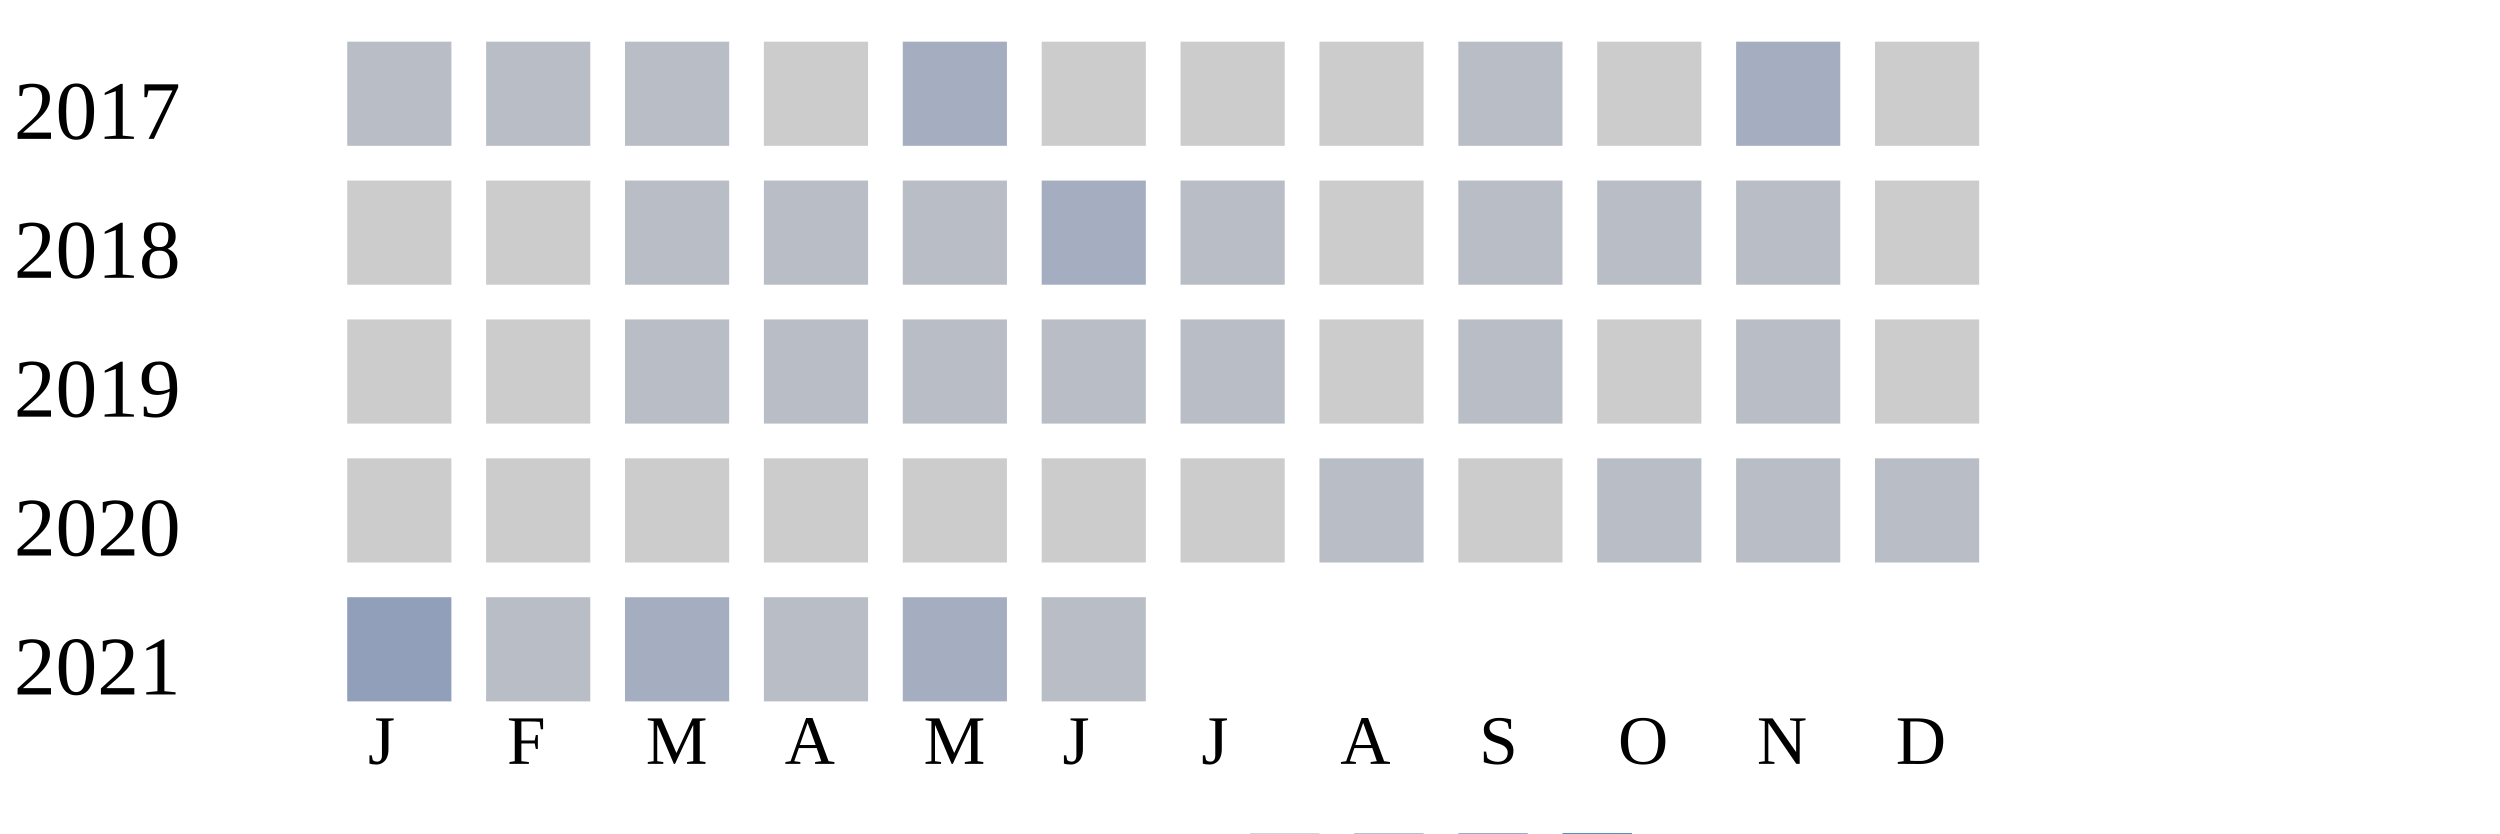
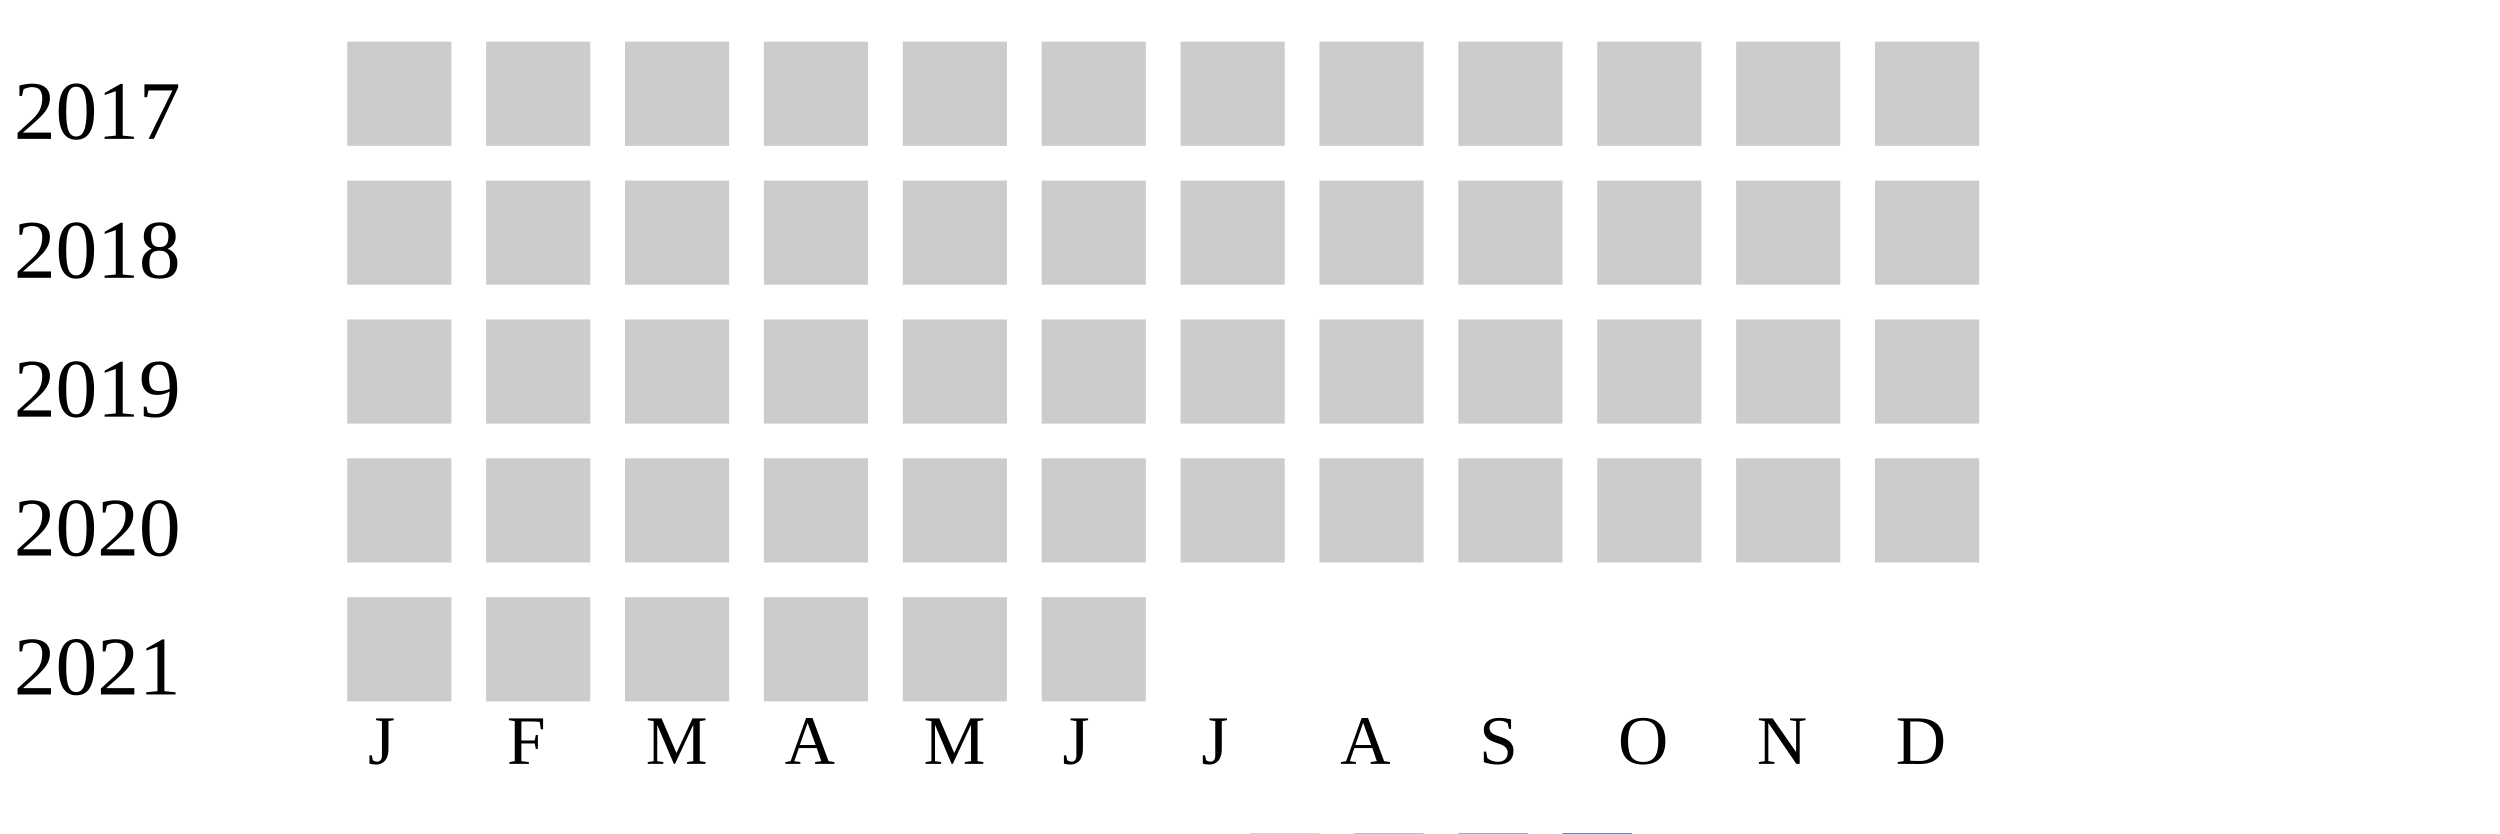
<svg xmlns="http://www.w3.org/2000/svg" width="360" height="120">
  <g transform="translate(0 0)">
    <text x="2" y="20">2017</text>
-     <rect x="50" y="6" width="15" height="15" fill="#b9bdc6" />
-     <rect x="70" y="6" width="15" height="15" fill="#b9bdc6" />
-     <rect x="90" y="6" width="15" height="15" fill="#b9bdc6" />
+     <rect x="50" y="6" width="15" height="15" fill="#cccccc" />
+     <rect x="70" y="6" width="15" height="15" fill="#cccccc" />
+     <rect x="90" y="6" width="15" height="15" fill="#cccccc" />
    <rect x="110" y="6" width="15" height="15" fill="#cccccc" />
-     <rect x="130" y="6" width="15" height="15" fill="#a5aec0" />
+     <rect x="130" y="6" width="15" height="15" fill="#cccccc" />
    <rect x="150" y="6" width="15" height="15" fill="#cccccc" />
    <rect x="170" y="6" width="15" height="15" fill="#cccccc" />
    <rect x="190" y="6" width="15" height="15" fill="#cccccc" />
-     <rect x="210" y="6" width="15" height="15" fill="#b9bdc6" />
+     <rect x="210" y="6" width="15" height="15" fill="#cccccc" />
    <rect x="230" y="6" width="15" height="15" fill="#cccccc" />
-     <rect x="250" y="6" width="15" height="15" fill="#a5aec0" />
+     <rect x="250" y="6" width="15" height="15" fill="#cccccc" />
    <rect x="270" y="6" width="15" height="15" fill="#cccccc" />
  </g>
  <g transform="translate(0 20)">
    <text x="2" y="20">2018</text>
    <rect x="50" y="6" width="15" height="15" fill="#cccccc" />
    <rect x="70" y="6" width="15" height="15" fill="#cccccc" />
-     <rect x="90" y="6" width="15" height="15" fill="#b9bdc6" />
-     <rect x="110" y="6" width="15" height="15" fill="#b9bdc6" />
-     <rect x="130" y="6" width="15" height="15" fill="#b9bdc6" />
-     <rect x="150" y="6" width="15" height="15" fill="#a5aec0" />
-     <rect x="170" y="6" width="15" height="15" fill="#b9bdc6" />
+     <rect x="90" y="6" width="15" height="15" fill="#cccccc" />
+     <rect x="110" y="6" width="15" height="15" fill="#cccccc" />
+     <rect x="130" y="6" width="15" height="15" fill="#cccccc" />
+     <rect x="150" y="6" width="15" height="15" fill="#cccccc" />
+     <rect x="170" y="6" width="15" height="15" fill="#cccccc" />
    <rect x="190" y="6" width="15" height="15" fill="#cccccc" />
-     <rect x="210" y="6" width="15" height="15" fill="#b9bdc6" />
-     <rect x="230" y="6" width="15" height="15" fill="#b9bdc6" />
-     <rect x="250" y="6" width="15" height="15" fill="#b9bdc6" />
+     <rect x="210" y="6" width="15" height="15" fill="#cccccc" />
+     <rect x="230" y="6" width="15" height="15" fill="#cccccc" />
+     <rect x="250" y="6" width="15" height="15" fill="#cccccc" />
    <rect x="270" y="6" width="15" height="15" fill="#cccccc" />
  </g>
  <g transform="translate(0 40)">
    <text x="2" y="20">2019</text>
    <rect x="50" y="6" width="15" height="15" fill="#cccccc" />
    <rect x="70" y="6" width="15" height="15" fill="#cccccc" />
-     <rect x="90" y="6" width="15" height="15" fill="#b9bdc6" />
-     <rect x="110" y="6" width="15" height="15" fill="#b9bdc6" />
-     <rect x="130" y="6" width="15" height="15" fill="#b9bdc6" />
-     <rect x="150" y="6" width="15" height="15" fill="#b9bdc6" />
-     <rect x="170" y="6" width="15" height="15" fill="#b9bdc6" />
+     <rect x="90" y="6" width="15" height="15" fill="#cccccc" />
+     <rect x="110" y="6" width="15" height="15" fill="#cccccc" />
+     <rect x="130" y="6" width="15" height="15" fill="#cccccc" />
+     <rect x="150" y="6" width="15" height="15" fill="#cccccc" />
+     <rect x="170" y="6" width="15" height="15" fill="#cccccc" />
    <rect x="190" y="6" width="15" height="15" fill="#cccccc" />
-     <rect x="210" y="6" width="15" height="15" fill="#b9bdc6" />
+     <rect x="210" y="6" width="15" height="15" fill="#cccccc" />
    <rect x="230" y="6" width="15" height="15" fill="#cccccc" />
-     <rect x="250" y="6" width="15" height="15" fill="#b9bdc6" />
+     <rect x="250" y="6" width="15" height="15" fill="#cccccc" />
    <rect x="270" y="6" width="15" height="15" fill="#cccccc" />
  </g>
  <g transform="translate(0 60)">
    <text x="2" y="20">2020</text>
    <rect x="50" y="6" width="15" height="15" fill="#cccccc" />
    <rect x="70" y="6" width="15" height="15" fill="#cccccc" />
    <rect x="90" y="6" width="15" height="15" fill="#cccccc" />
    <rect x="110" y="6" width="15" height="15" fill="#cccccc" />
    <rect x="130" y="6" width="15" height="15" fill="#cccccc" />
    <rect x="150" y="6" width="15" height="15" fill="#cccccc" />
    <rect x="170" y="6" width="15" height="15" fill="#cccccc" />
-     <rect x="190" y="6" width="15" height="15" fill="#b9bdc6" />
+     <rect x="190" y="6" width="15" height="15" fill="#cccccc" />
    <rect x="210" y="6" width="15" height="15" fill="#cccccc" />
-     <rect x="230" y="6" width="15" height="15" fill="#b9bdc6" />
-     <rect x="250" y="6" width="15" height="15" fill="#b9bdc6" />
-     <rect x="270" y="6" width="15" height="15" fill="#b9bdc6" />
+     <rect x="230" y="6" width="15" height="15" fill="#cccccc" />
+     <rect x="250" y="6" width="15" height="15" fill="#cccccc" />
+     <rect x="270" y="6" width="15" height="15" fill="#cccccc" />
  </g>
  <g transform="translate(0 80)">
    <text x="2" y="20">2021</text>
-     <rect x="50" y="6" width="15" height="15" fill="#919fba" />
-     <rect x="70" y="6" width="15" height="15" fill="#b9bdc6" />
-     <rect x="90" y="6" width="15" height="15" fill="#a5aec0" />
-     <rect x="110" y="6" width="15" height="15" fill="#b9bdc6" />
-     <rect x="130" y="6" width="15" height="15" fill="#a5aec0" />
-     <rect x="150" y="6" width="15" height="15" fill="#b9bdc6" />
+     <rect x="50" y="6" width="15" height="15" fill="#cccccc" />
+     <rect x="70" y="6" width="15" height="15" fill="#cccccc" />
+     <rect x="90" y="6" width="15" height="15" fill="#cccccc" />
+     <rect x="110" y="6" width="15" height="15" fill="#cccccc" />
+     <rect x="130" y="6" width="15" height="15" fill="#cccccc" />
+     <rect x="150" y="6" width="15" height="15" fill="#cccccc" />
  </g>
  <text style="font-size: 10px; text-align: center" x="53" y="110">J</text>
  <text style="font-size: 10px; text-align: center" x="73" y="110">F</text>
  <text style="font-size: 10px; text-align: center" x="93" y="110">M</text>
  <text style="font-size: 10px; text-align: center" x="113" y="110">A</text>
  <text style="font-size: 10px; text-align: center" x="133" y="110">M</text>
  <text style="font-size: 10px; text-align: center" x="153" y="110">J</text>
  <text style="font-size: 10px; text-align: center" x="173" y="110">J</text>
  <text style="font-size: 10px; text-align: center" x="193" y="110">A</text>
  <text style="font-size: 10px; text-align: center" x="213" y="110">S</text>
  <text style="font-size: 10px; text-align: center" x="233" y="110">O</text>
  <text style="font-size: 10px; text-align: center" x="253" y="110">N</text>
  <text style="font-size: 10px; text-align: center" x="273" y="110">D</text>
  <text style="font-size: 10px;" x="155" y="129">Less</text>
  <rect fill="#b9bdc6" width="10" height="10" x="180" y="120" />
  <rect fill="#919fba" width="10" height="10" x="195" y="120" />
  <rect fill="#6882ae" width="10" height="10" x="210" y="120" />
  <rect fill="#005a9c" width="10" height="10" x="225" y="120" />
  <text x="240" y="129" style="font-size: 10px;">More</text>
</svg>
